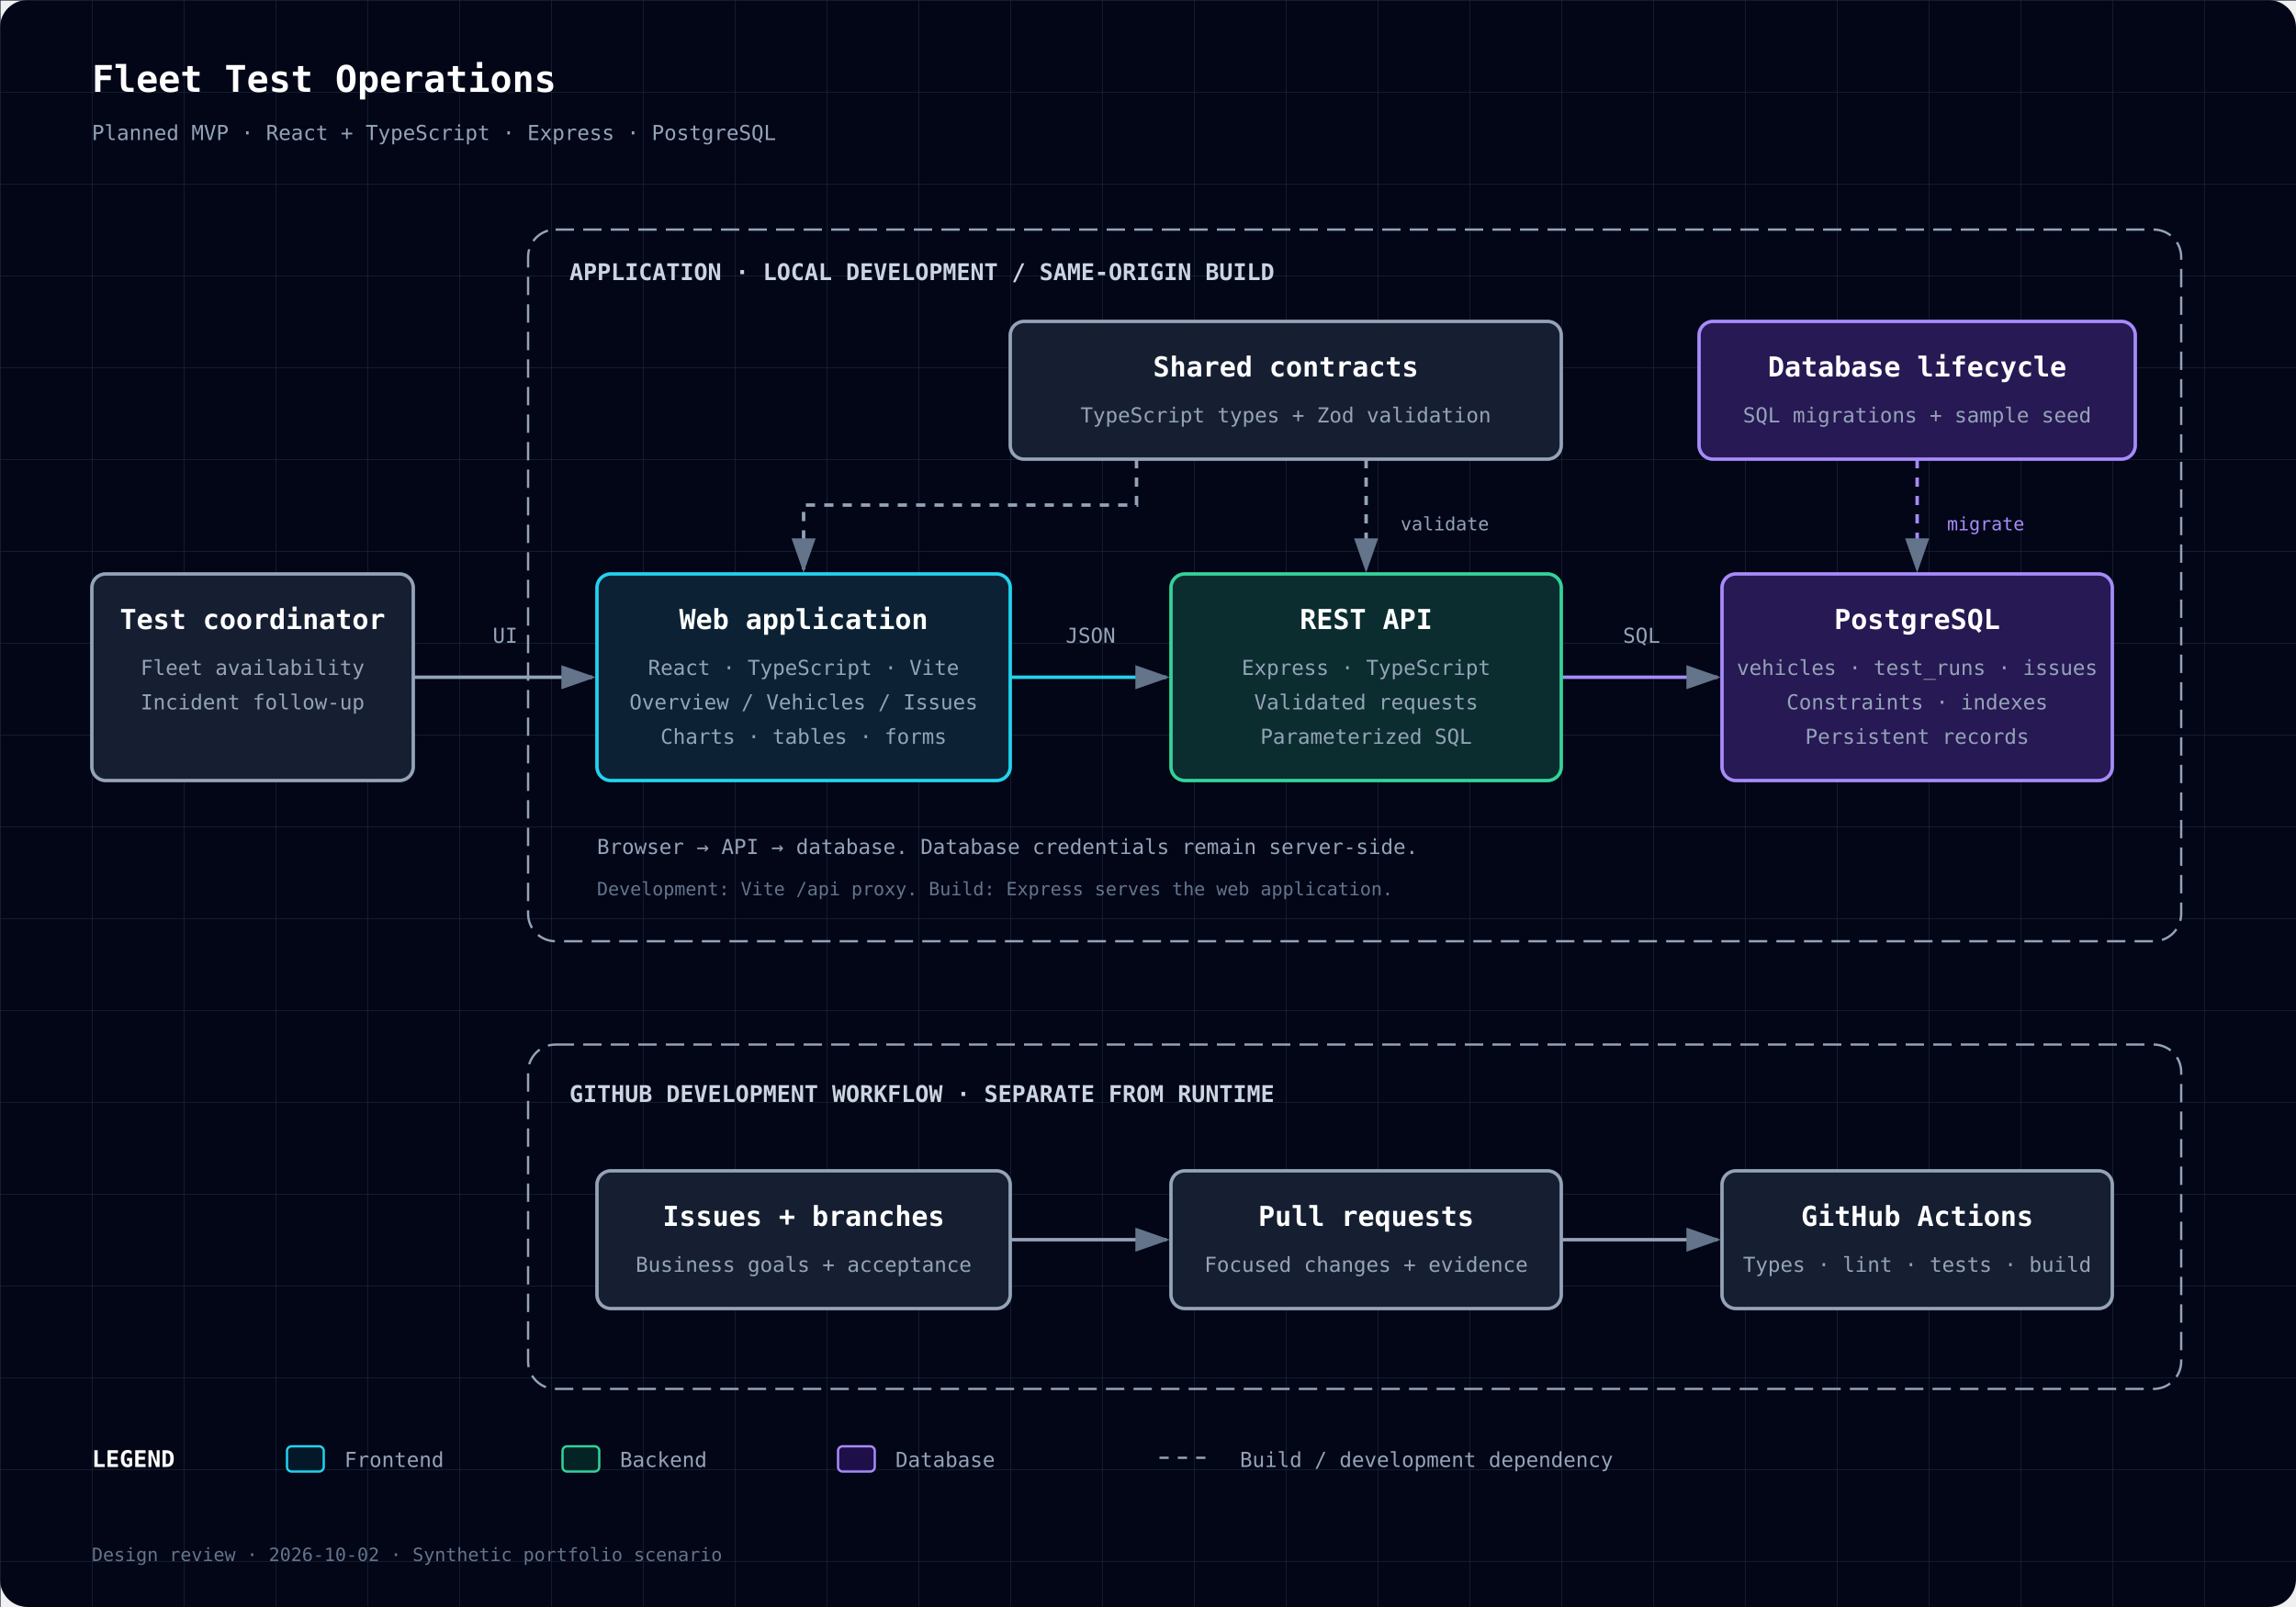
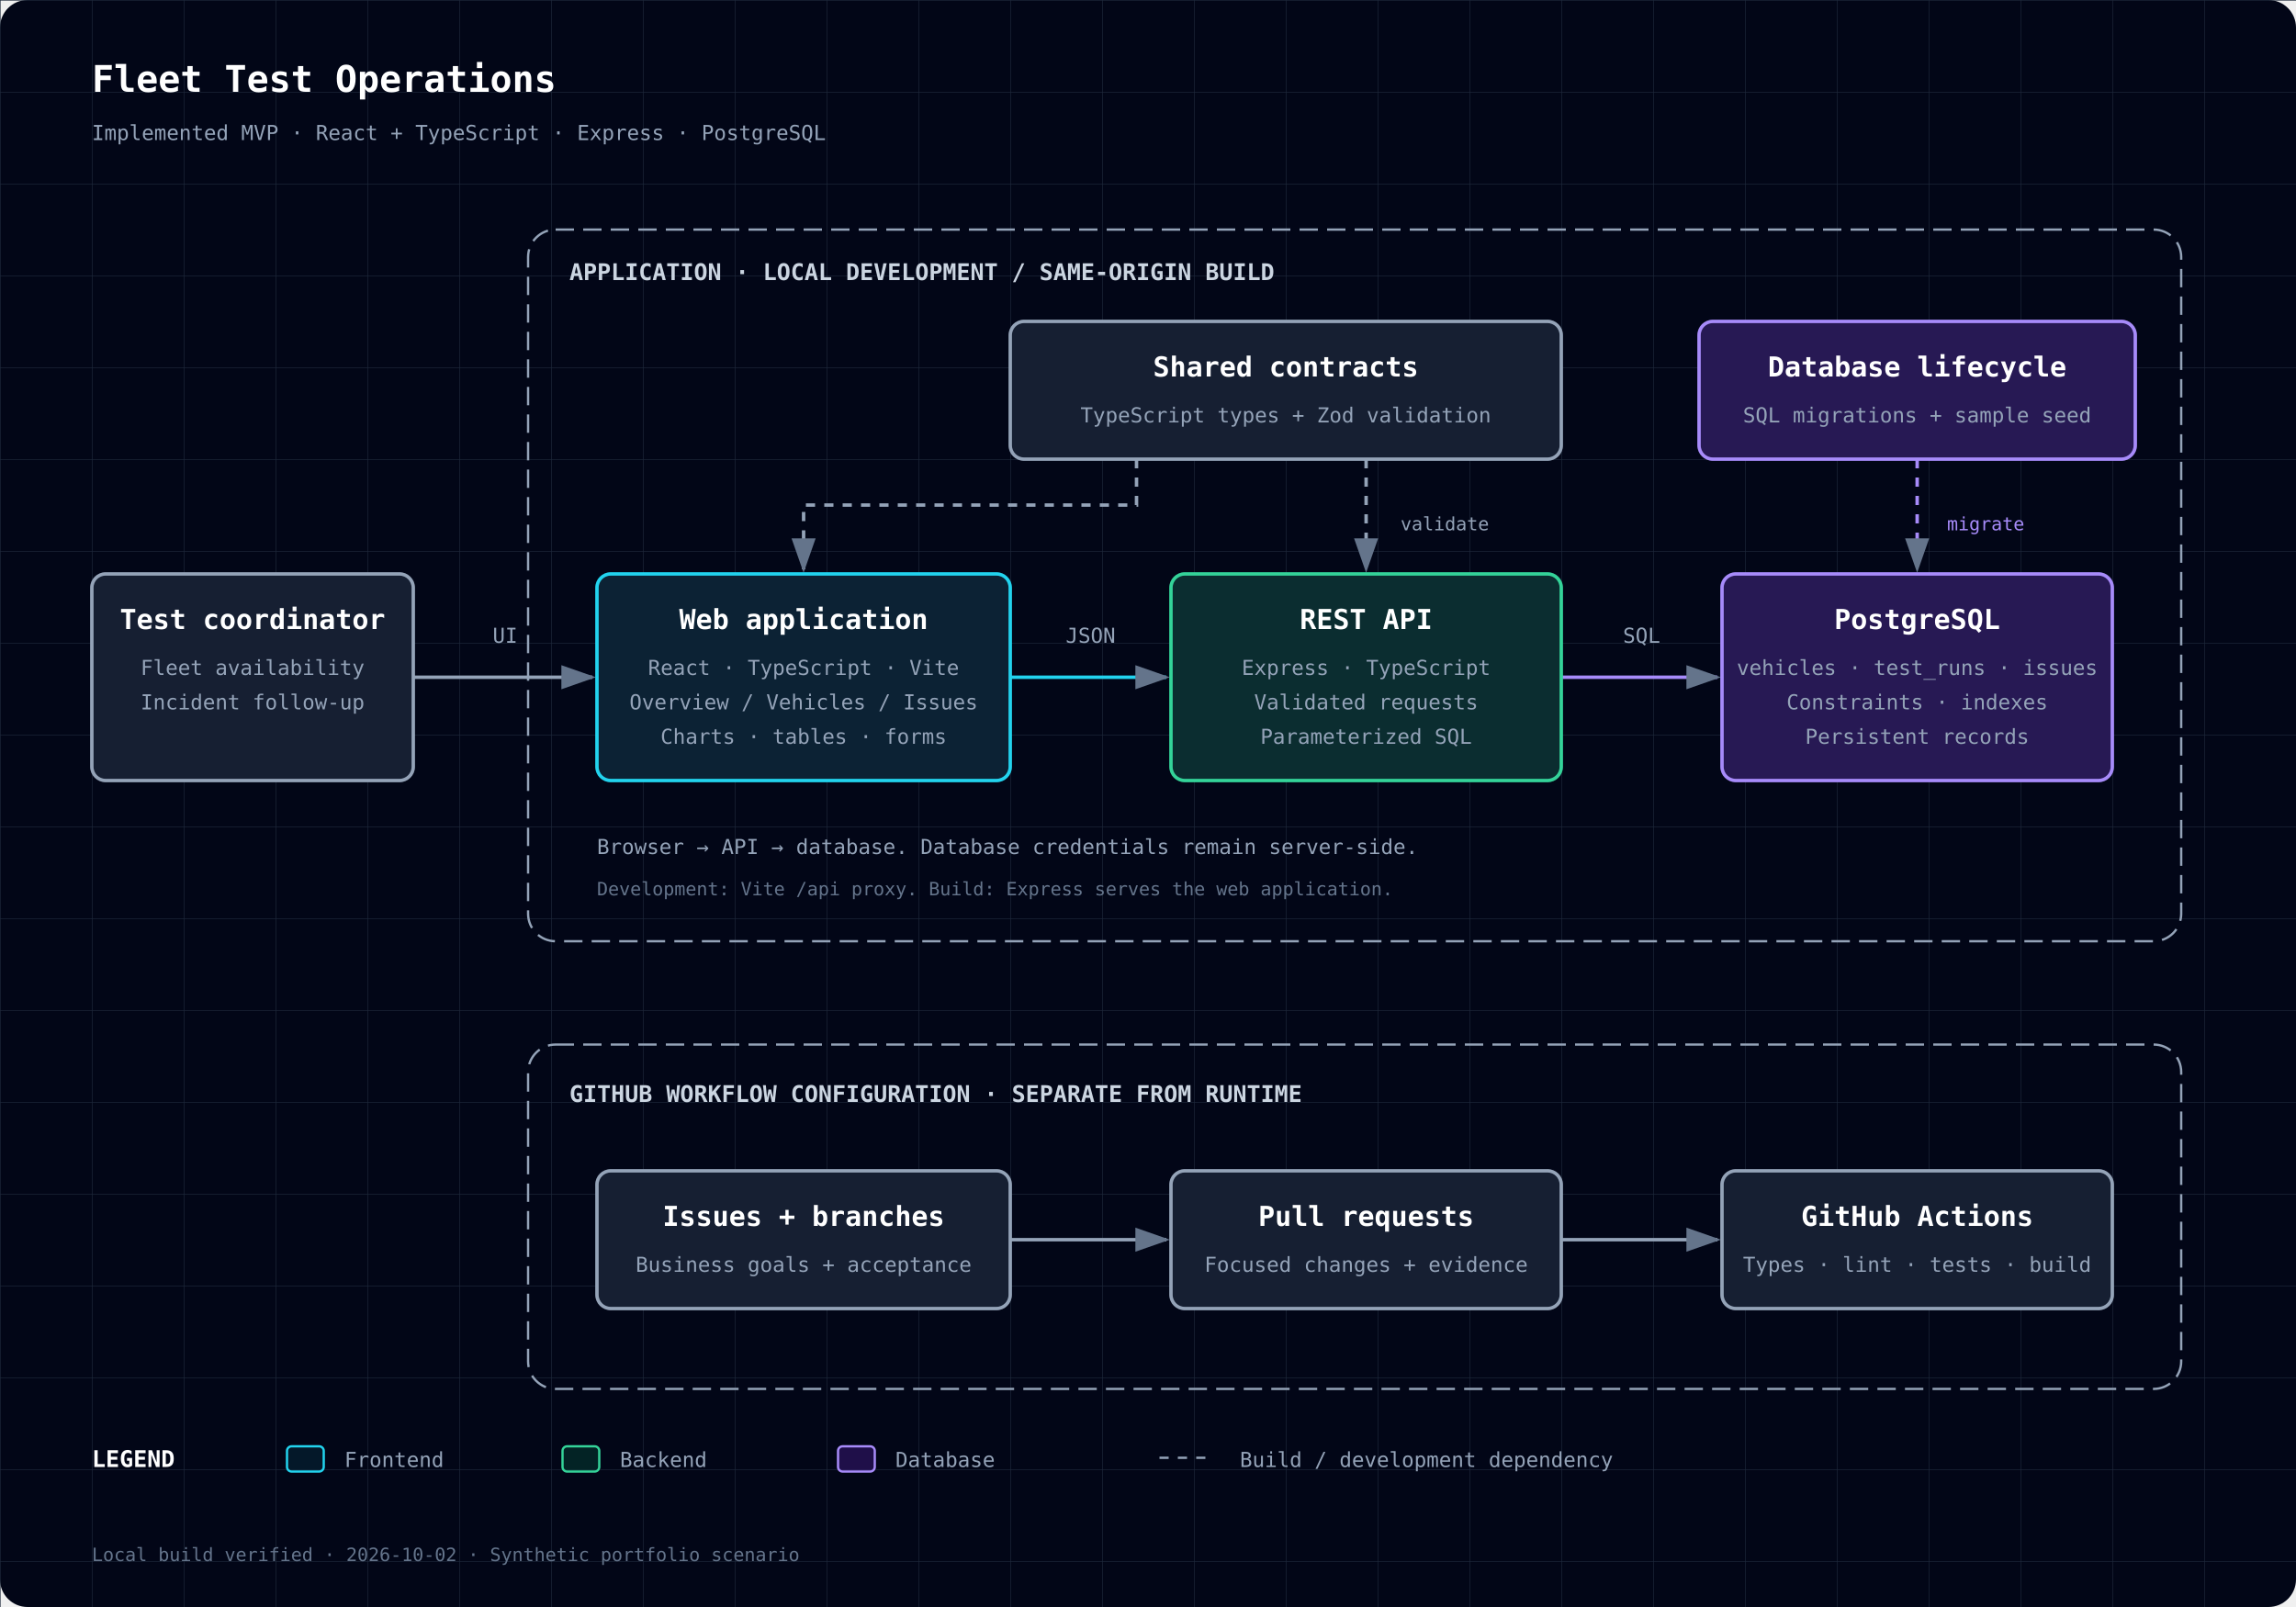
<svg xmlns="http://www.w3.org/2000/svg" viewBox="0 0 1000 700" role="img" aria-labelledby="architecture-title architecture-description" style="font-family:'JetBrains Mono',monospace">
  <defs>
    <marker id="arrowhead" markerWidth="10" markerHeight="7" refX="9" refY="3.5" orient="auto">
      <polygon points="0 0, 10 3.5, 0 7" fill="#64748b" />
    </marker>
    <pattern id="grid" width="40" height="40" patternUnits="userSpaceOnUse">
      <path d="M 40 0 L 0 0 0 40" fill="none" stroke="#1e293b" stroke-width="0.5" />
    </pattern>
  </defs>
  <rect width="1000" height="700" rx="12" fill="#020617" />
  <rect width="1000" height="700" fill="url(#grid)" />
  <text x="40" y="40" fill="white" font-size="16" font-weight="700">Fleet Test Operations</text>
-   <text x="40" y="61" fill="#94a3b8" font-size="9">Planned MVP · React + TypeScript · Express · PostgreSQL</text>
+   <text x="40" y="61" fill="#94a3b8" font-size="9">Implemented MVP · React + TypeScript · Express · PostgreSQL</text>
  <path d="M 180 295 H 258" fill="none" stroke="#94a3b8" stroke-width="1.5" marker-end="url(#arrowhead)" />
  <path d="M 440 295 H 508" fill="none" stroke="#22d3ee" stroke-width="1.5" marker-end="url(#arrowhead)" />
  <path d="M 680 295 H 748" fill="none" stroke="#a78bfa" stroke-width="1.5" marker-end="url(#arrowhead)" />
  <path d="M 495 200 V 220 H 350 V 248" fill="none" stroke="#94a3b8" stroke-width="1.5" stroke-dasharray="4,4" marker-end="url(#arrowhead)" />
  <path d="M 595 200 V 248" fill="none" stroke="#94a3b8" stroke-width="1.5" stroke-dasharray="4,4" marker-end="url(#arrowhead)" />
  <path d="M 835 200 V 248" fill="none" stroke="#a78bfa" stroke-width="1.5" stroke-dasharray="4,4" marker-end="url(#arrowhead)" />
  <path d="M 440 540 H 508" fill="none" stroke="#94a3b8" stroke-width="1.5" marker-end="url(#arrowhead)" />
  <path d="M 680 540 H 748" fill="none" stroke="#94a3b8" stroke-width="1.5" marker-end="url(#arrowhead)" />
  <rect x="230" y="100" width="720" height="310" rx="12" fill="none" stroke="#94a3b8" stroke-width="1" stroke-dasharray="8,4" />
  <text x="248" y="122" fill="#cbd5e1" font-size="10" font-weight="600">APPLICATION · LOCAL DEVELOPMENT / SAME-ORIGIN BUILD</text>
  <rect x="230" y="455" width="720" height="150" rx="12" fill="none" stroke="#94a3b8" stroke-width="1" stroke-dasharray="8,4" />
-   <text x="248" y="480" fill="#cbd5e1" font-size="10" font-weight="600">GITHUB DEVELOPMENT WORKFLOW · SEPARATE FROM RUNTIME</text>
+   <text x="248" y="480" fill="#cbd5e1" font-size="10" font-weight="600">GITHUB WORKFLOW CONFIGURATION · SEPARATE FROM RUNTIME</text>
  <g>
    <rect x="40" y="250" width="140" height="90" rx="6" fill="#0f172a" />
    <rect x="40" y="250" width="140" height="90" rx="6" fill="rgba(30, 41, 59, 0.5)" stroke="#94a3b8" stroke-width="1.5" />
    <text x="110" y="274" fill="white" font-size="12" font-weight="600" text-anchor="middle">Test coordinator</text>
    <text x="110" y="294" fill="#94a3b8" font-size="9" text-anchor="middle">Fleet availability</text>
    <text x="110" y="309" fill="#94a3b8" font-size="9" text-anchor="middle">Incident follow-up</text>
  </g>
  <g>
    <rect x="260" y="250" width="180" height="90" rx="6" fill="#0f172a" />
    <rect x="260" y="250" width="180" height="90" rx="6" fill="rgba(8, 51, 68, 0.4)" stroke="#22d3ee" stroke-width="1.5" />
    <text x="350" y="274" fill="white" font-size="12" font-weight="600" text-anchor="middle">Web application</text>
    <text x="350" y="294" fill="#94a3b8" font-size="9" text-anchor="middle">React · TypeScript · Vite</text>
    <text x="350" y="309" fill="#94a3b8" font-size="9" text-anchor="middle">Overview / Vehicles / Issues</text>
    <text x="350" y="324" fill="#94a3b8" font-size="9" text-anchor="middle">Charts · tables · forms</text>
  </g>
  <g>
    <rect x="510" y="250" width="170" height="90" rx="6" fill="#0f172a" />
    <rect x="510" y="250" width="170" height="90" rx="6" fill="rgba(6, 78, 59, 0.4)" stroke="#34d399" stroke-width="1.5" />
    <text x="595" y="274" fill="white" font-size="12" font-weight="600" text-anchor="middle">REST API</text>
    <text x="595" y="294" fill="#94a3b8" font-size="9" text-anchor="middle">Express · TypeScript</text>
    <text x="595" y="309" fill="#94a3b8" font-size="9" text-anchor="middle">Validated requests</text>
    <text x="595" y="324" fill="#94a3b8" font-size="9" text-anchor="middle">Parameterized SQL</text>
  </g>
  <g>
    <rect x="750" y="250" width="170" height="90" rx="6" fill="#0f172a" />
    <rect x="750" y="250" width="170" height="90" rx="6" fill="rgba(76, 29, 149, 0.4)" stroke="#a78bfa" stroke-width="1.5" />
    <text x="835" y="274" fill="white" font-size="12" font-weight="600" text-anchor="middle">PostgreSQL</text>
    <text x="835" y="294" fill="#94a3b8" font-size="9" text-anchor="middle">vehicles · test_runs · issues</text>
    <text x="835" y="309" fill="#94a3b8" font-size="9" text-anchor="middle">Constraints · indexes</text>
    <text x="835" y="324" fill="#94a3b8" font-size="9" text-anchor="middle">Persistent records</text>
  </g>
  <g>
    <rect x="440" y="140" width="240" height="60" rx="6" fill="#0f172a" />
    <rect x="440" y="140" width="240" height="60" rx="6" fill="rgba(30, 41, 59, 0.5)" stroke="#94a3b8" stroke-width="1.5" />
    <text x="560" y="164" fill="white" font-size="12" font-weight="600" text-anchor="middle">Shared contracts</text>
    <text x="560" y="184" fill="#94a3b8" font-size="9" text-anchor="middle">TypeScript types + Zod validation</text>
  </g>
  <g>
    <rect x="740" y="140" width="190" height="60" rx="6" fill="#0f172a" />
    <rect x="740" y="140" width="190" height="60" rx="6" fill="rgba(76, 29, 149, 0.4)" stroke="#a78bfa" stroke-width="1.5" />
    <text x="835" y="164" fill="white" font-size="12" font-weight="600" text-anchor="middle">Database lifecycle</text>
    <text x="835" y="184" fill="#94a3b8" font-size="9" text-anchor="middle">SQL migrations + sample seed</text>
  </g>
  <g>
    <rect x="260" y="510" width="180" height="60" rx="6" fill="#0f172a" />
    <rect x="260" y="510" width="180" height="60" rx="6" fill="rgba(30, 41, 59, 0.5)" stroke="#94a3b8" stroke-width="1.5" />
    <text x="350" y="534" fill="white" font-size="12" font-weight="600" text-anchor="middle">Issues + branches</text>
    <text x="350" y="554" fill="#94a3b8" font-size="9" text-anchor="middle">Business goals + acceptance</text>
  </g>
  <g>
    <rect x="510" y="510" width="170" height="60" rx="6" fill="#0f172a" />
    <rect x="510" y="510" width="170" height="60" rx="6" fill="rgba(30, 41, 59, 0.5)" stroke="#94a3b8" stroke-width="1.5" />
    <text x="595" y="534" fill="white" font-size="12" font-weight="600" text-anchor="middle">Pull requests</text>
    <text x="595" y="554" fill="#94a3b8" font-size="9" text-anchor="middle">Focused changes + evidence</text>
  </g>
  <g>
    <rect x="750" y="510" width="170" height="60" rx="6" fill="#0f172a" />
    <rect x="750" y="510" width="170" height="60" rx="6" fill="rgba(30, 41, 59, 0.5)" stroke="#94a3b8" stroke-width="1.5" />
    <text x="835" y="534" fill="white" font-size="12" font-weight="600" text-anchor="middle">GitHub Actions</text>
    <text x="835" y="554" fill="#94a3b8" font-size="9" text-anchor="middle">Types · lint · tests · build</text>
  </g>
  <text x="220" y="280" fill="#94a3b8" font-size="9" text-anchor="middle">UI</text>
  <text x="475" y="280" fill="#94a3b8" font-size="9" text-anchor="middle">JSON</text>
  <text x="715" y="280" fill="#94a3b8" font-size="9" text-anchor="middle">SQL</text>
  <text x="610" y="231" fill="#94a3b8" font-size="8">validate</text>
  <text x="848" y="231" fill="#a78bfa" font-size="8">migrate</text>
  <text x="260" y="372" fill="#94a3b8" font-size="9">Browser → API → database. Database credentials remain server-side.</text>
  <text x="260" y="390" fill="#64748b" font-size="8">Development: Vite /api proxy. Build: Express serves the web application.</text>
  <text x="40" y="639" fill="white" font-size="10" font-weight="600">LEGEND</text>
  <rect x="125" y="630" width="16" height="11" rx="2" fill="rgba(8, 51, 68, 0.4)" stroke="#22d3ee" />
  <text x="150" y="639" fill="#94a3b8" font-size="9">Frontend</text>
  <rect x="245" y="630" width="16" height="11" rx="2" fill="rgba(6, 78, 59, 0.4)" stroke="#34d399" />
  <text x="270" y="639" fill="#94a3b8" font-size="9">Backend</text>
  <rect x="365" y="630" width="16" height="11" rx="2" fill="rgba(76, 29, 149, 0.4)" stroke="#a78bfa" />
  <text x="390" y="639" fill="#94a3b8" font-size="9">Database</text>
  <line x1="505" y1="635" x2="529" y2="635" stroke="#94a3b8" stroke-dasharray="4,4" />
  <text x="540" y="639" fill="#94a3b8" font-size="9">Build / development dependency</text>
-   <text x="40" y="680" fill="#64748b" font-size="8">Design review · 2026-10-02 · Synthetic portfolio scenario</text>
+   <text x="40" y="680" fill="#64748b" font-size="8">Local build verified · 2026-10-02 · Synthetic portfolio scenario</text>
</svg>
